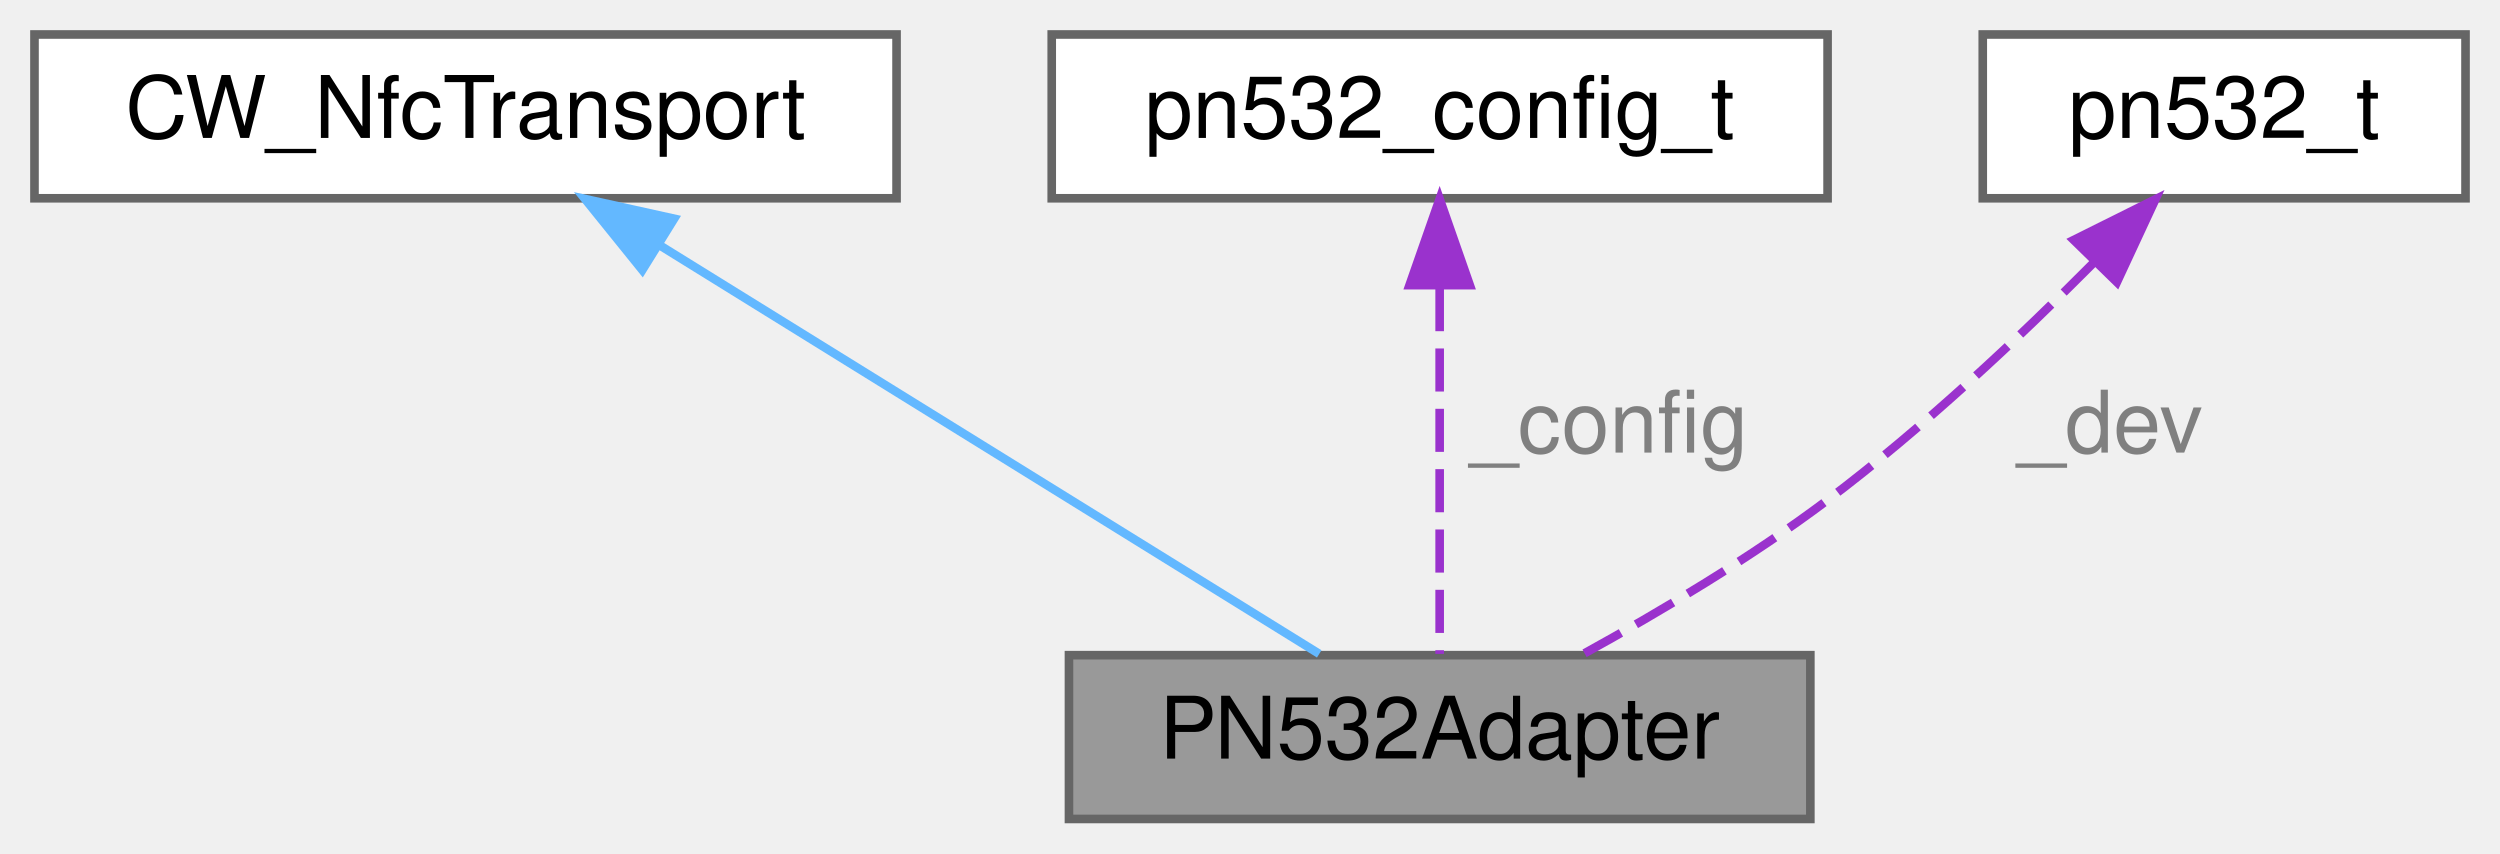
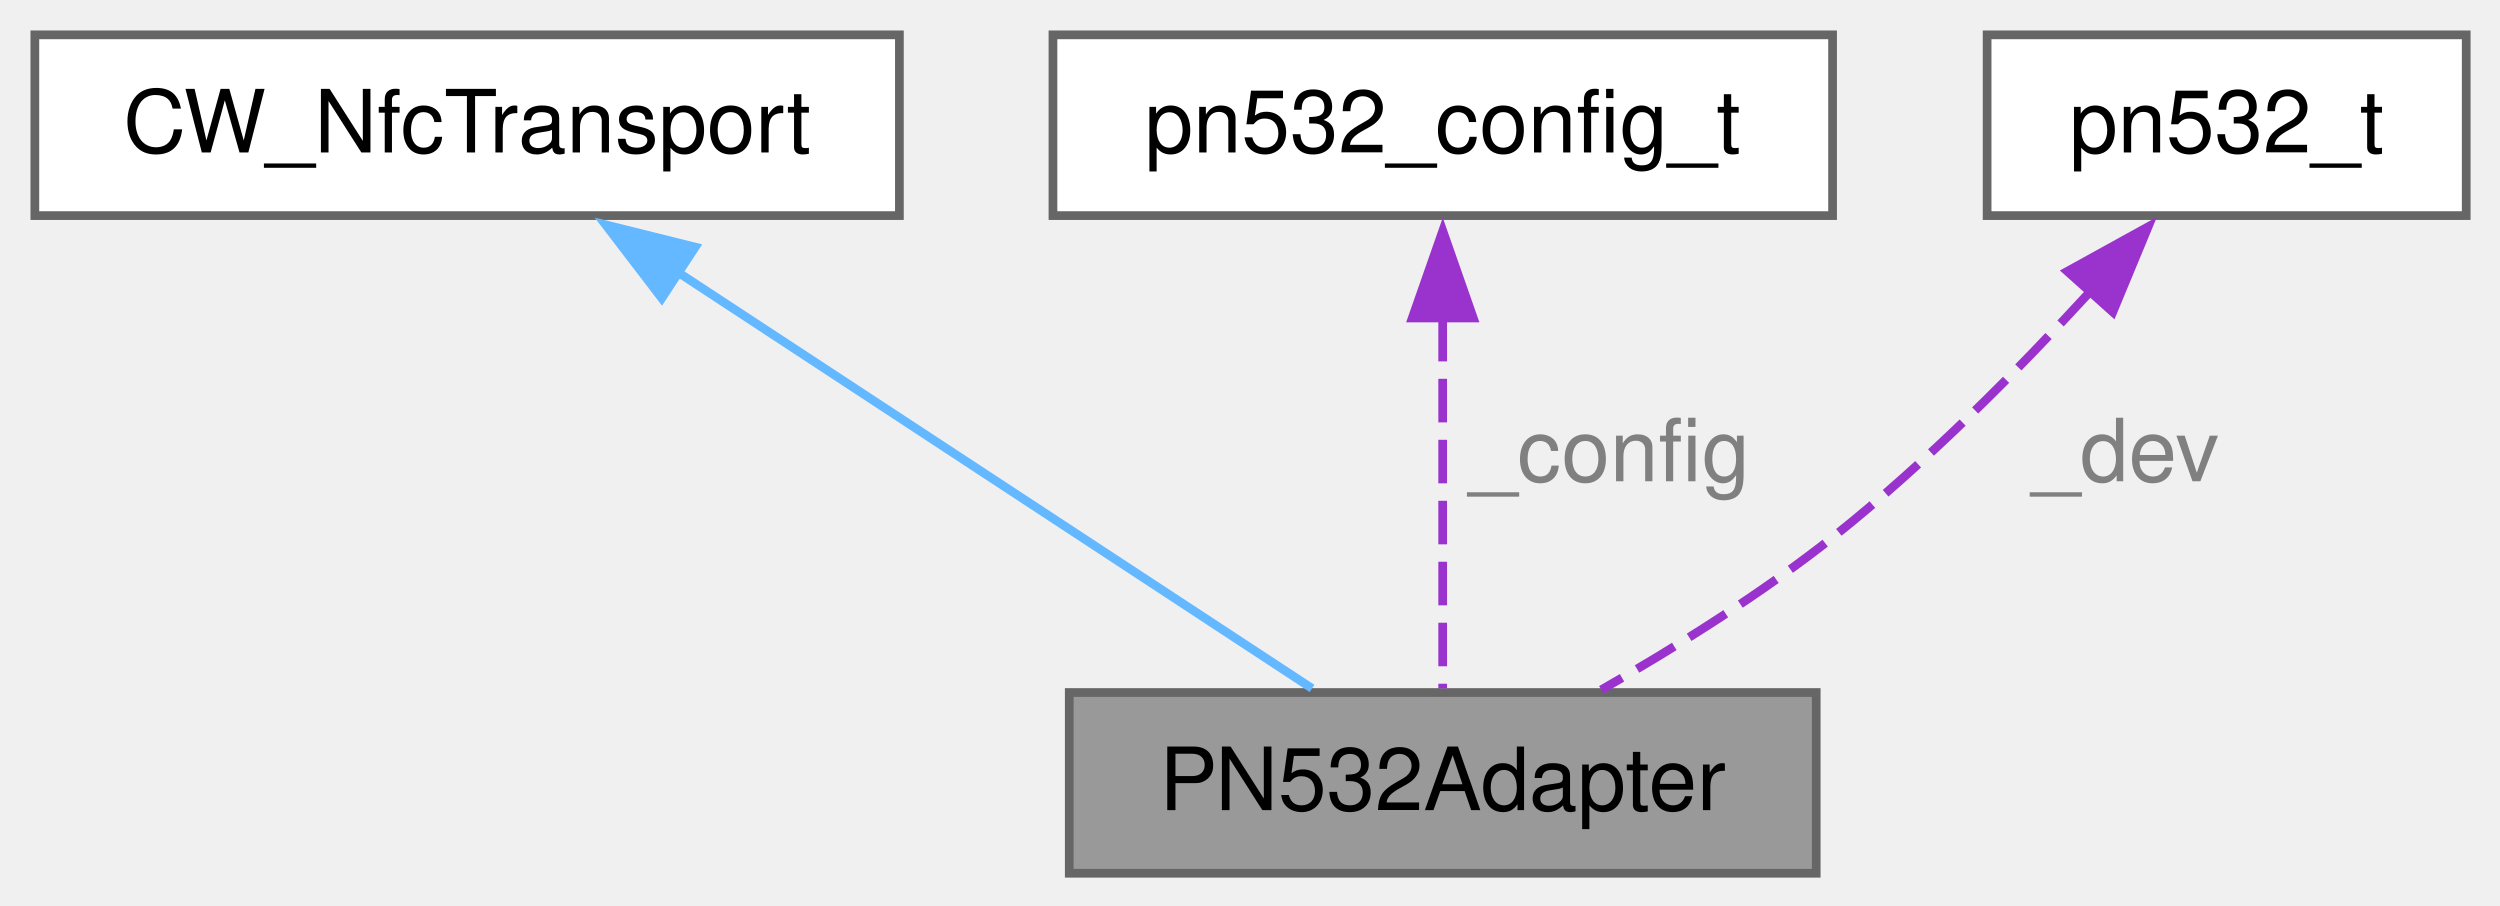
- <svg xmlns="http://www.w3.org/2000/svg" xmlns:xlink="http://www.w3.org/1999/xlink" width="290pt" height="99pt" viewBox="0.00 0.00 290.00 99.00">
-   <g id="graph0" class="graph" transform="scale(1 1) rotate(0) translate(4 95)">
+ <svg xmlns="http://www.w3.org/2000/svg" xmlns:xlink="http://www.w3.org/1999/xlink" width="287pt" height="104pt" viewBox="0.00 0.00 287.00 104.00">
+   <g id="graph0" class="graph" transform="scale(1 1) rotate(0) translate(4 100.25)">
    <g id="Node000001" class="node">
      <g id="a_Node000001">
        <a xlink:title="Self-contained CW_NfcTransport that owns its pn532_t instance.">
-           <polygon fill="#999999" stroke="#666666" points="206,-19 120,-19 120,0 206,0 206,-19" />
-           <text text-anchor="middle" x="163" y="-7" font-family="Helvetica,sans-Serif" font-size="10.00">PN532Adapter</text>
+           <polygon fill="#999999" stroke="#666666" points="204.5,-20.75 118.75,-20.75 118.75,0 204.5,0 204.5,-20.75" />
+           <text xml:space="preserve" text-anchor="middle" x="161.62" y="-7.25" font-family="Helvetica,sans-Serif" font-size="10.00">PN532Adapter</text>
        </a>
      </g>
    </g>
    <g id="Node000002" class="node">
      <g id="a_Node000002">
        <a xlink:title=" ">
-           <polygon fill="white" stroke="#666666" points="100,-91 0,-91 0,-72 100,-72 100,-91" />
-           <text text-anchor="middle" x="50" y="-79" font-family="Helvetica,sans-Serif" font-size="10.00">CW_NfcTransport</text>
+           <polygon fill="white" stroke="#666666" points="99.25,-96.25 0,-96.25 0,-75.5 99.25,-75.5 99.25,-96.25" />
+           <text xml:space="preserve" text-anchor="middle" x="49.62" y="-82.75" font-family="Helvetica,sans-Serif" font-size="10.00">CW_NfcTransport</text>
        </a>
      </g>
    </g>
    <g id="edge1_Node000001_Node000002" class="edge">
      <g id="a_edge1_Node000001_Node000002">
        <a xlink:title=" ">
-           <path fill="none" stroke="#63b8ff" d="M72.55,-66.53C95.36,-52.4 129.91,-31 149.03,-19.15" />
-           <polygon fill="#63b8ff" stroke="#63b8ff" points="70.51,-63.68 63.86,-71.92 74.2,-69.63 70.51,-63.68" />
+           <path fill="none" stroke="#63b8ff" d="M73.65,-69.11C95.78,-54.59 127.94,-33.48 146.62,-21.22" />
+           <polygon fill="#63b8ff" stroke="#63b8ff" points="71.97,-66.02 65.53,-74.44 75.81,-71.88 71.97,-66.02" />
        </a>
      </g>
    </g>
    <g id="Node000003" class="node">
      <g id="a_Node000003">
        <a xlink:href="structpn532__config__t.html" target="_top" xlink:title="Compile-time configuration passed to pn532_init.">
-           <polygon fill="white" stroke="#666666" points="208,-91 118,-91 118,-72 208,-72 208,-91" />
-           <text text-anchor="middle" x="163" y="-79" font-family="Helvetica,sans-Serif" font-size="10.00">pn532_config_t</text>
+           <polygon fill="white" stroke="#666666" points="206.38,-96.25 116.88,-96.25 116.88,-75.5 206.38,-75.5 206.38,-96.25" />
+           <text xml:space="preserve" text-anchor="middle" x="161.62" y="-82.75" font-family="Helvetica,sans-Serif" font-size="10.00">pn532_config_t</text>
        </a>
      </g>
    </g>
    <g id="edge2_Node000001_Node000003" class="edge">
      <g id="a_edge2_Node000001_Node000003">
        <a xlink:title=" ">
-           <path fill="none" stroke="#9a32cd" stroke-dasharray="5,2" d="M163,-61.58C163,-47.76 163,-29.68 163,-19.15" />
-           <polygon fill="#9a32cd" stroke="#9a32cd" points="159.5,-61.92 163,-71.92 166.5,-61.92 159.5,-61.92" />
+           <path fill="none" stroke="#9a32cd" stroke-dasharray="5,2" d="M161.62,-63.76C161.62,-49.76 161.62,-32.05 161.62,-21.22" />
+           <polygon fill="#9a32cd" stroke="#9a32cd" points="158.13,-63.75 161.63,-73.75 165.13,-63.75 158.13,-63.75" />
        </a>
      </g>
-       <text text-anchor="start" x="166.5" y="-42.5" font-family="Helvetica,sans-Serif" font-size="10.00" fill="grey">_config</text>
+       <text xml:space="preserve" text-anchor="start" x="164.62" y="-45" font-family="Helvetica,sans-Serif" font-size="10.00" fill="grey">_config</text>
    </g>
    <g id="Node000004" class="node">
      <g id="a_Node000004">
        <a xlink:href="structpn532__t.html" target="_top" xlink:title="Opaque-like runtime state for a single PN532 instance.">
-           <polygon fill="white" stroke="#666666" points="282,-91 226,-91 226,-72 282,-72 282,-91" />
-           <text text-anchor="middle" x="254" y="-79" font-family="Helvetica,sans-Serif" font-size="10.00">pn532_t</text>
+           <polygon fill="white" stroke="#666666" points="279.12,-96.25 224.12,-96.25 224.12,-75.5 279.12,-75.5 279.12,-96.25" />
+           <text xml:space="preserve" text-anchor="middle" x="251.62" y="-82.75" font-family="Helvetica,sans-Serif" font-size="10.00">pn532_t</text>
        </a>
      </g>
    </g>
    <g id="edge3_Node000001_Node000004" class="edge">
      <g id="a_edge3_Node000001_Node000004">
        <a xlink:title=" ">
-           <path fill="none" stroke="#9a32cd" stroke-dasharray="5,2" d="M238.93,-64.59C230.31,-55.92 219.03,-45.3 208,-37 199.16,-30.35 188.53,-24.02 179.81,-19.22" />
-           <polygon fill="#9a32cd" stroke="#9a32cd" points="236.55,-67.16 246.03,-71.88 241.56,-62.27 236.55,-67.16" />
+           <path fill="none" stroke="#9a32cd" stroke-dasharray="5,2" d="M235.96,-66.78C227.72,-57.81 217.15,-47.13 206.62,-38.75 198.32,-32.15 188.31,-25.91 179.83,-21.06" />
+           <polygon fill="#9a32cd" stroke="#9a32cd" points="233.33,-69.1 242.61,-74.22 238.55,-64.43 233.33,-69.1" />
        </a>
      </g>
-       <text text-anchor="start" x="230" y="-42.5" font-family="Helvetica,sans-Serif" font-size="10.00" fill="grey">_dev</text>
+       <text xml:space="preserve" text-anchor="start" x="229.23" y="-45" font-family="Helvetica,sans-Serif" font-size="10.00" fill="grey">_dev</text>
    </g>
  </g>
</svg>
